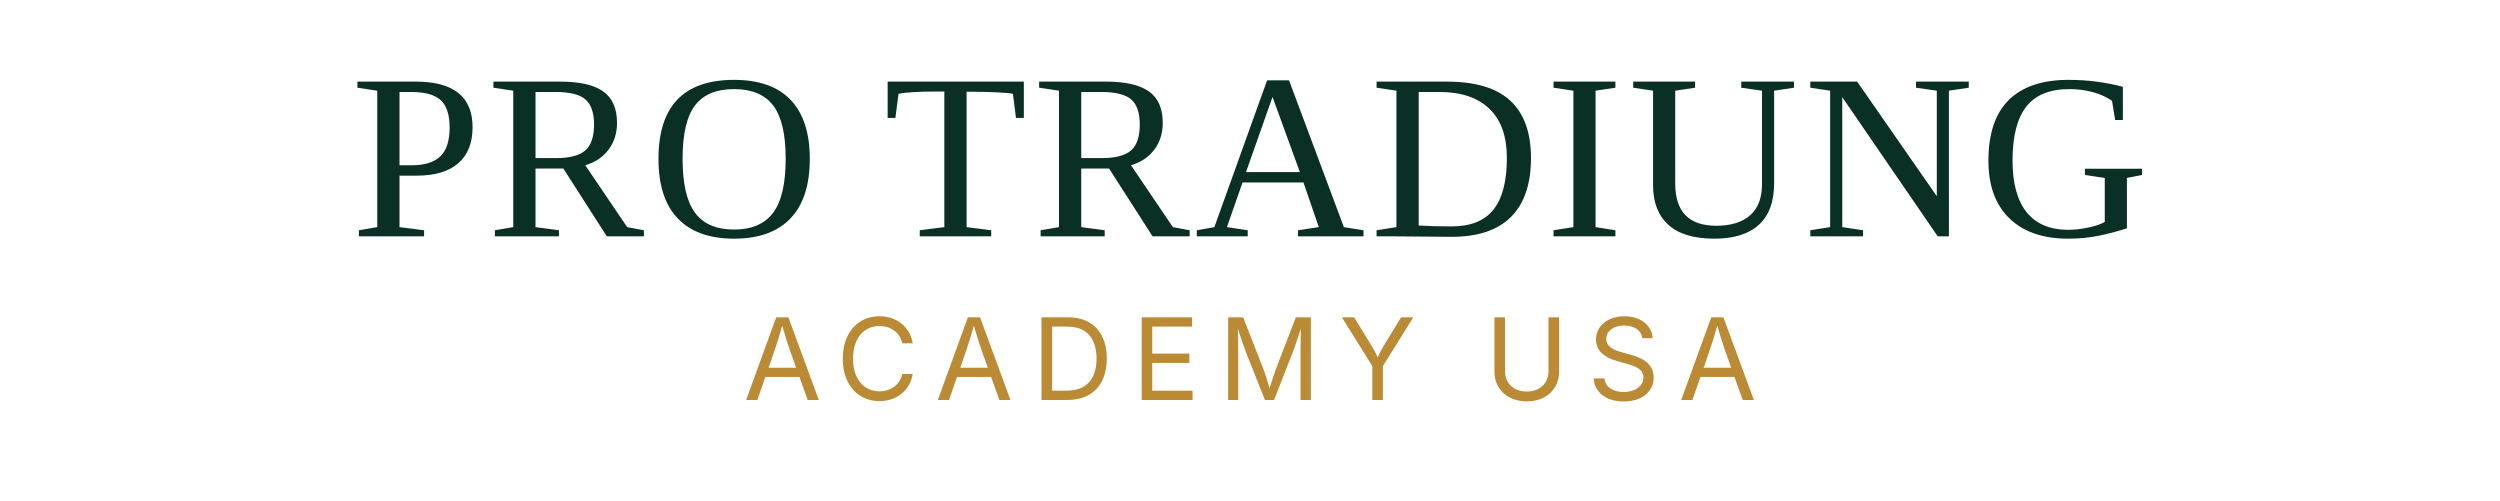
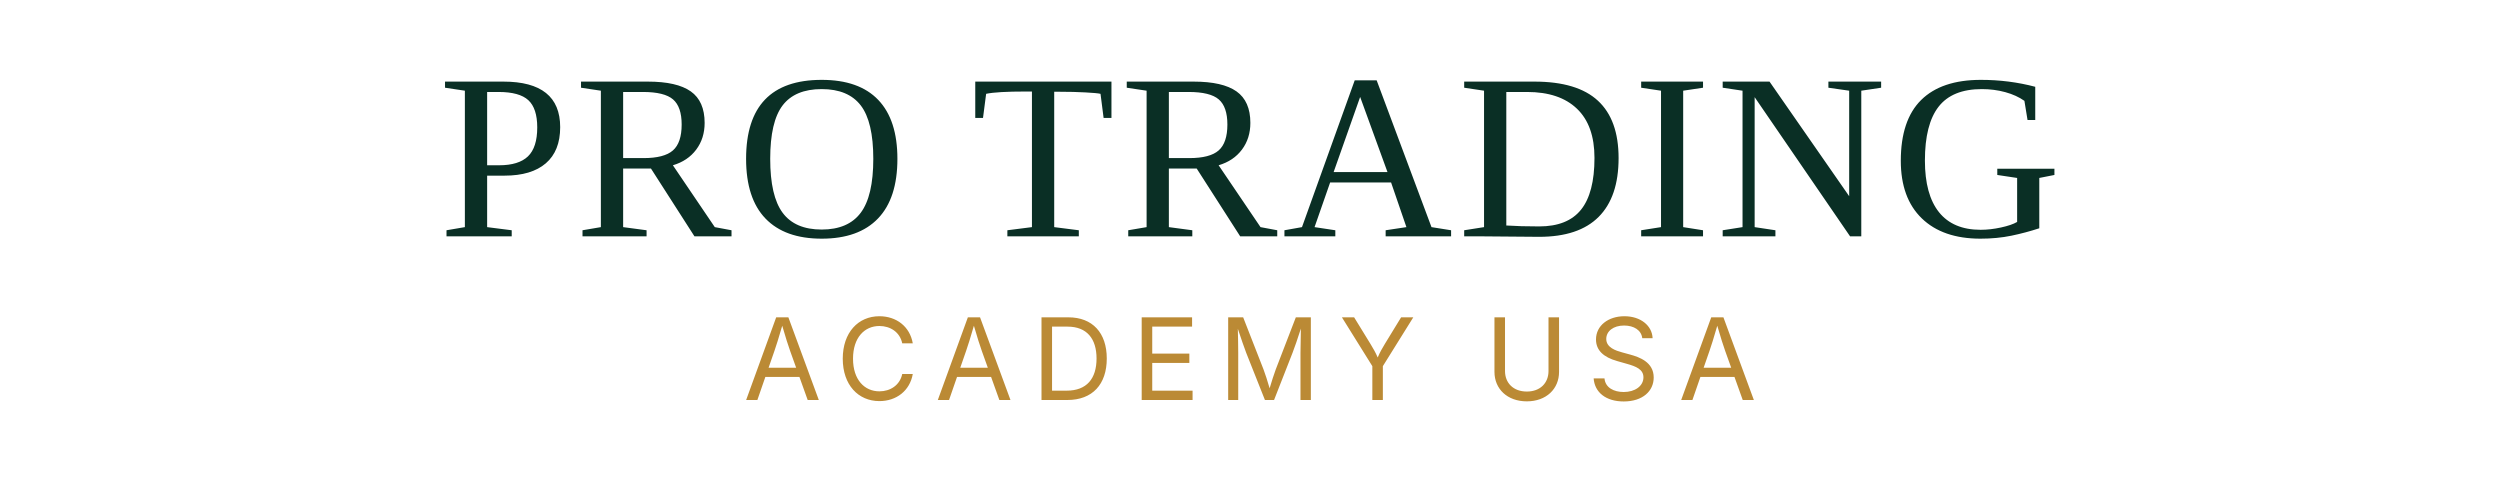
<svg xmlns="http://www.w3.org/2000/svg" width="1100" height="220" viewBox="0 0 1100 220" role="img" aria-labelledby="title desc">
  <defs>
    <linearGradient id="gold" x1="0%" y1="0%" x2="100%" y2="100%">
      <stop offset="0%" stop-color="#f8df9b" />
      <stop offset="50%" stop-color="#c49538" />
      <stop offset="100%" stop-color="#f3ca69" />
    </linearGradient>
  </defs>
  <rect x="0" y="0" width="1100" height="220" fill="transparent" />
-   <text x="550" y="104" text-anchor="middle" font-family="Georgia, Times New Roman, serif" font-size="104" fill="#0a2f25" letter-spacing="2">PRO TRADIUNG</text>
+   <text x="550" y="104" text-anchor="middle" font-family="Georgia, Times New Roman, serif" font-size="104" fill="#0a2f25" letter-spacing="2">PRO TRADING</text>
  <line x1="170" y1="150" x2="390" y2="150" stroke="url(#gold)" stroke-width="4" />
  <text x="550" y="176" text-anchor="middle" font-family="Inter, Arial, sans-serif" font-size="50" fill="#bb8a35" letter-spacing="8">ACADEMY USA</text>
  <line x1="710" y1="150" x2="930" y2="150" stroke="url(#gold)" stroke-width="4" />
</svg>
